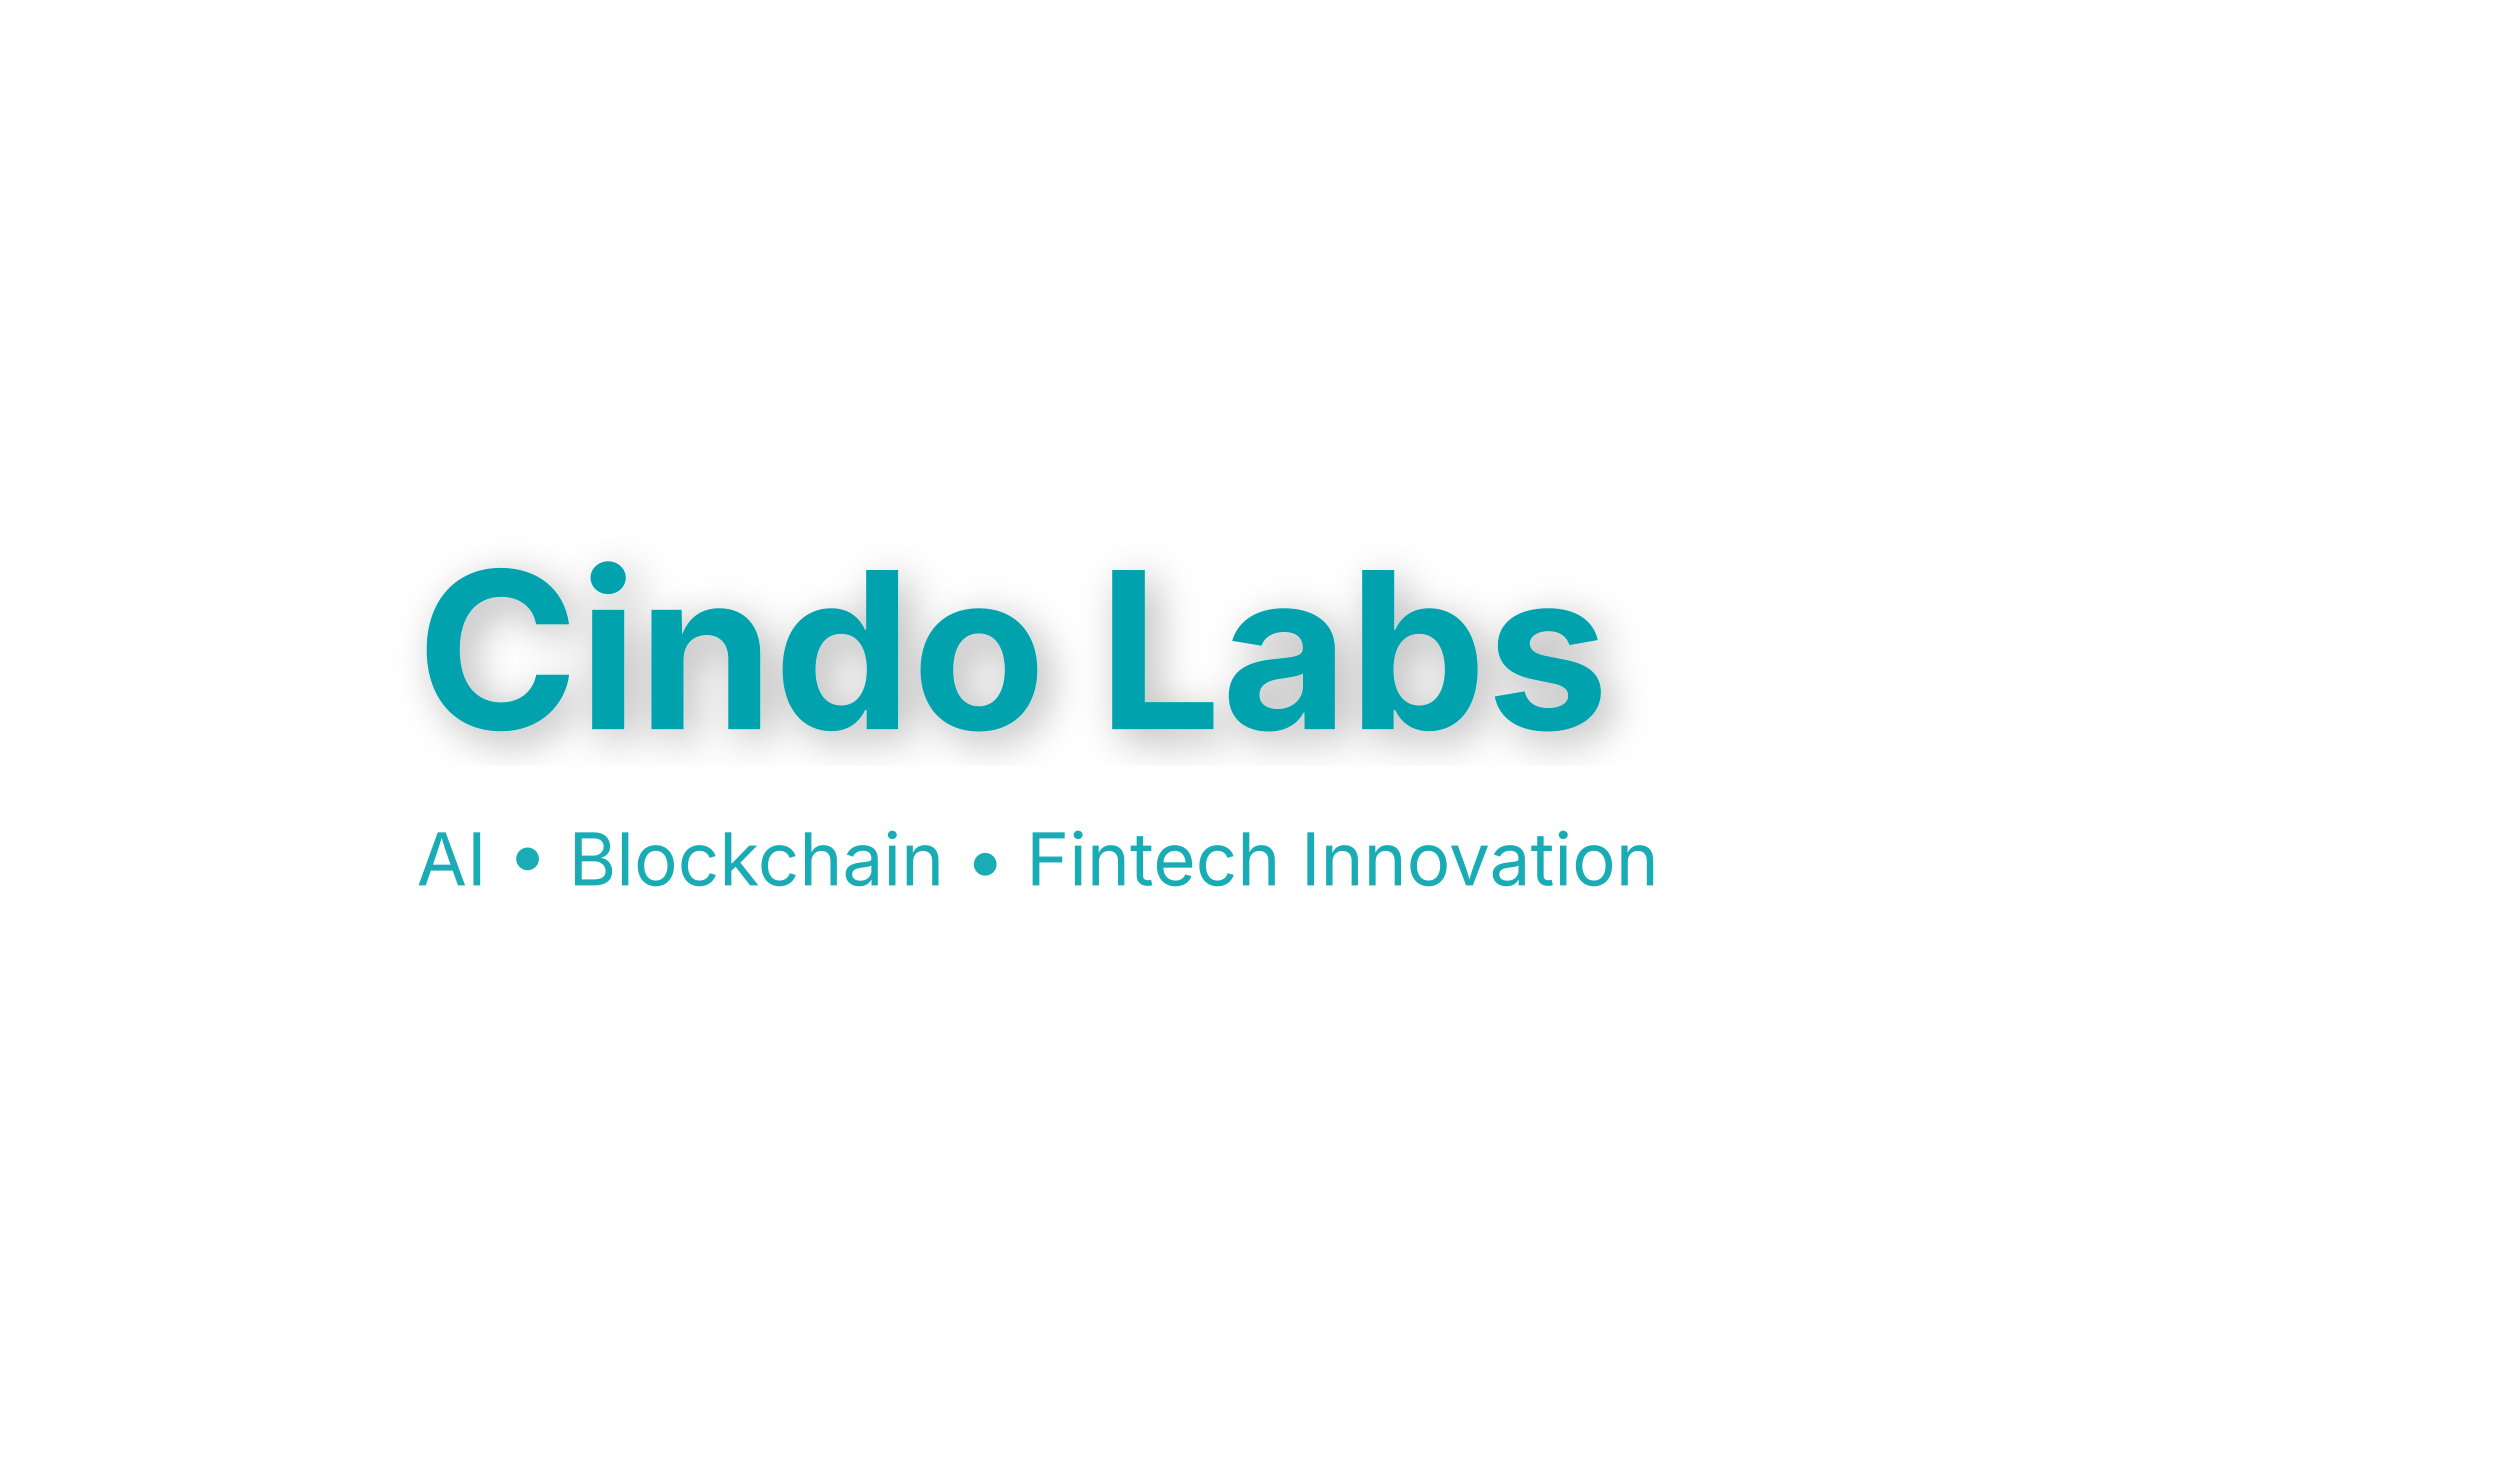
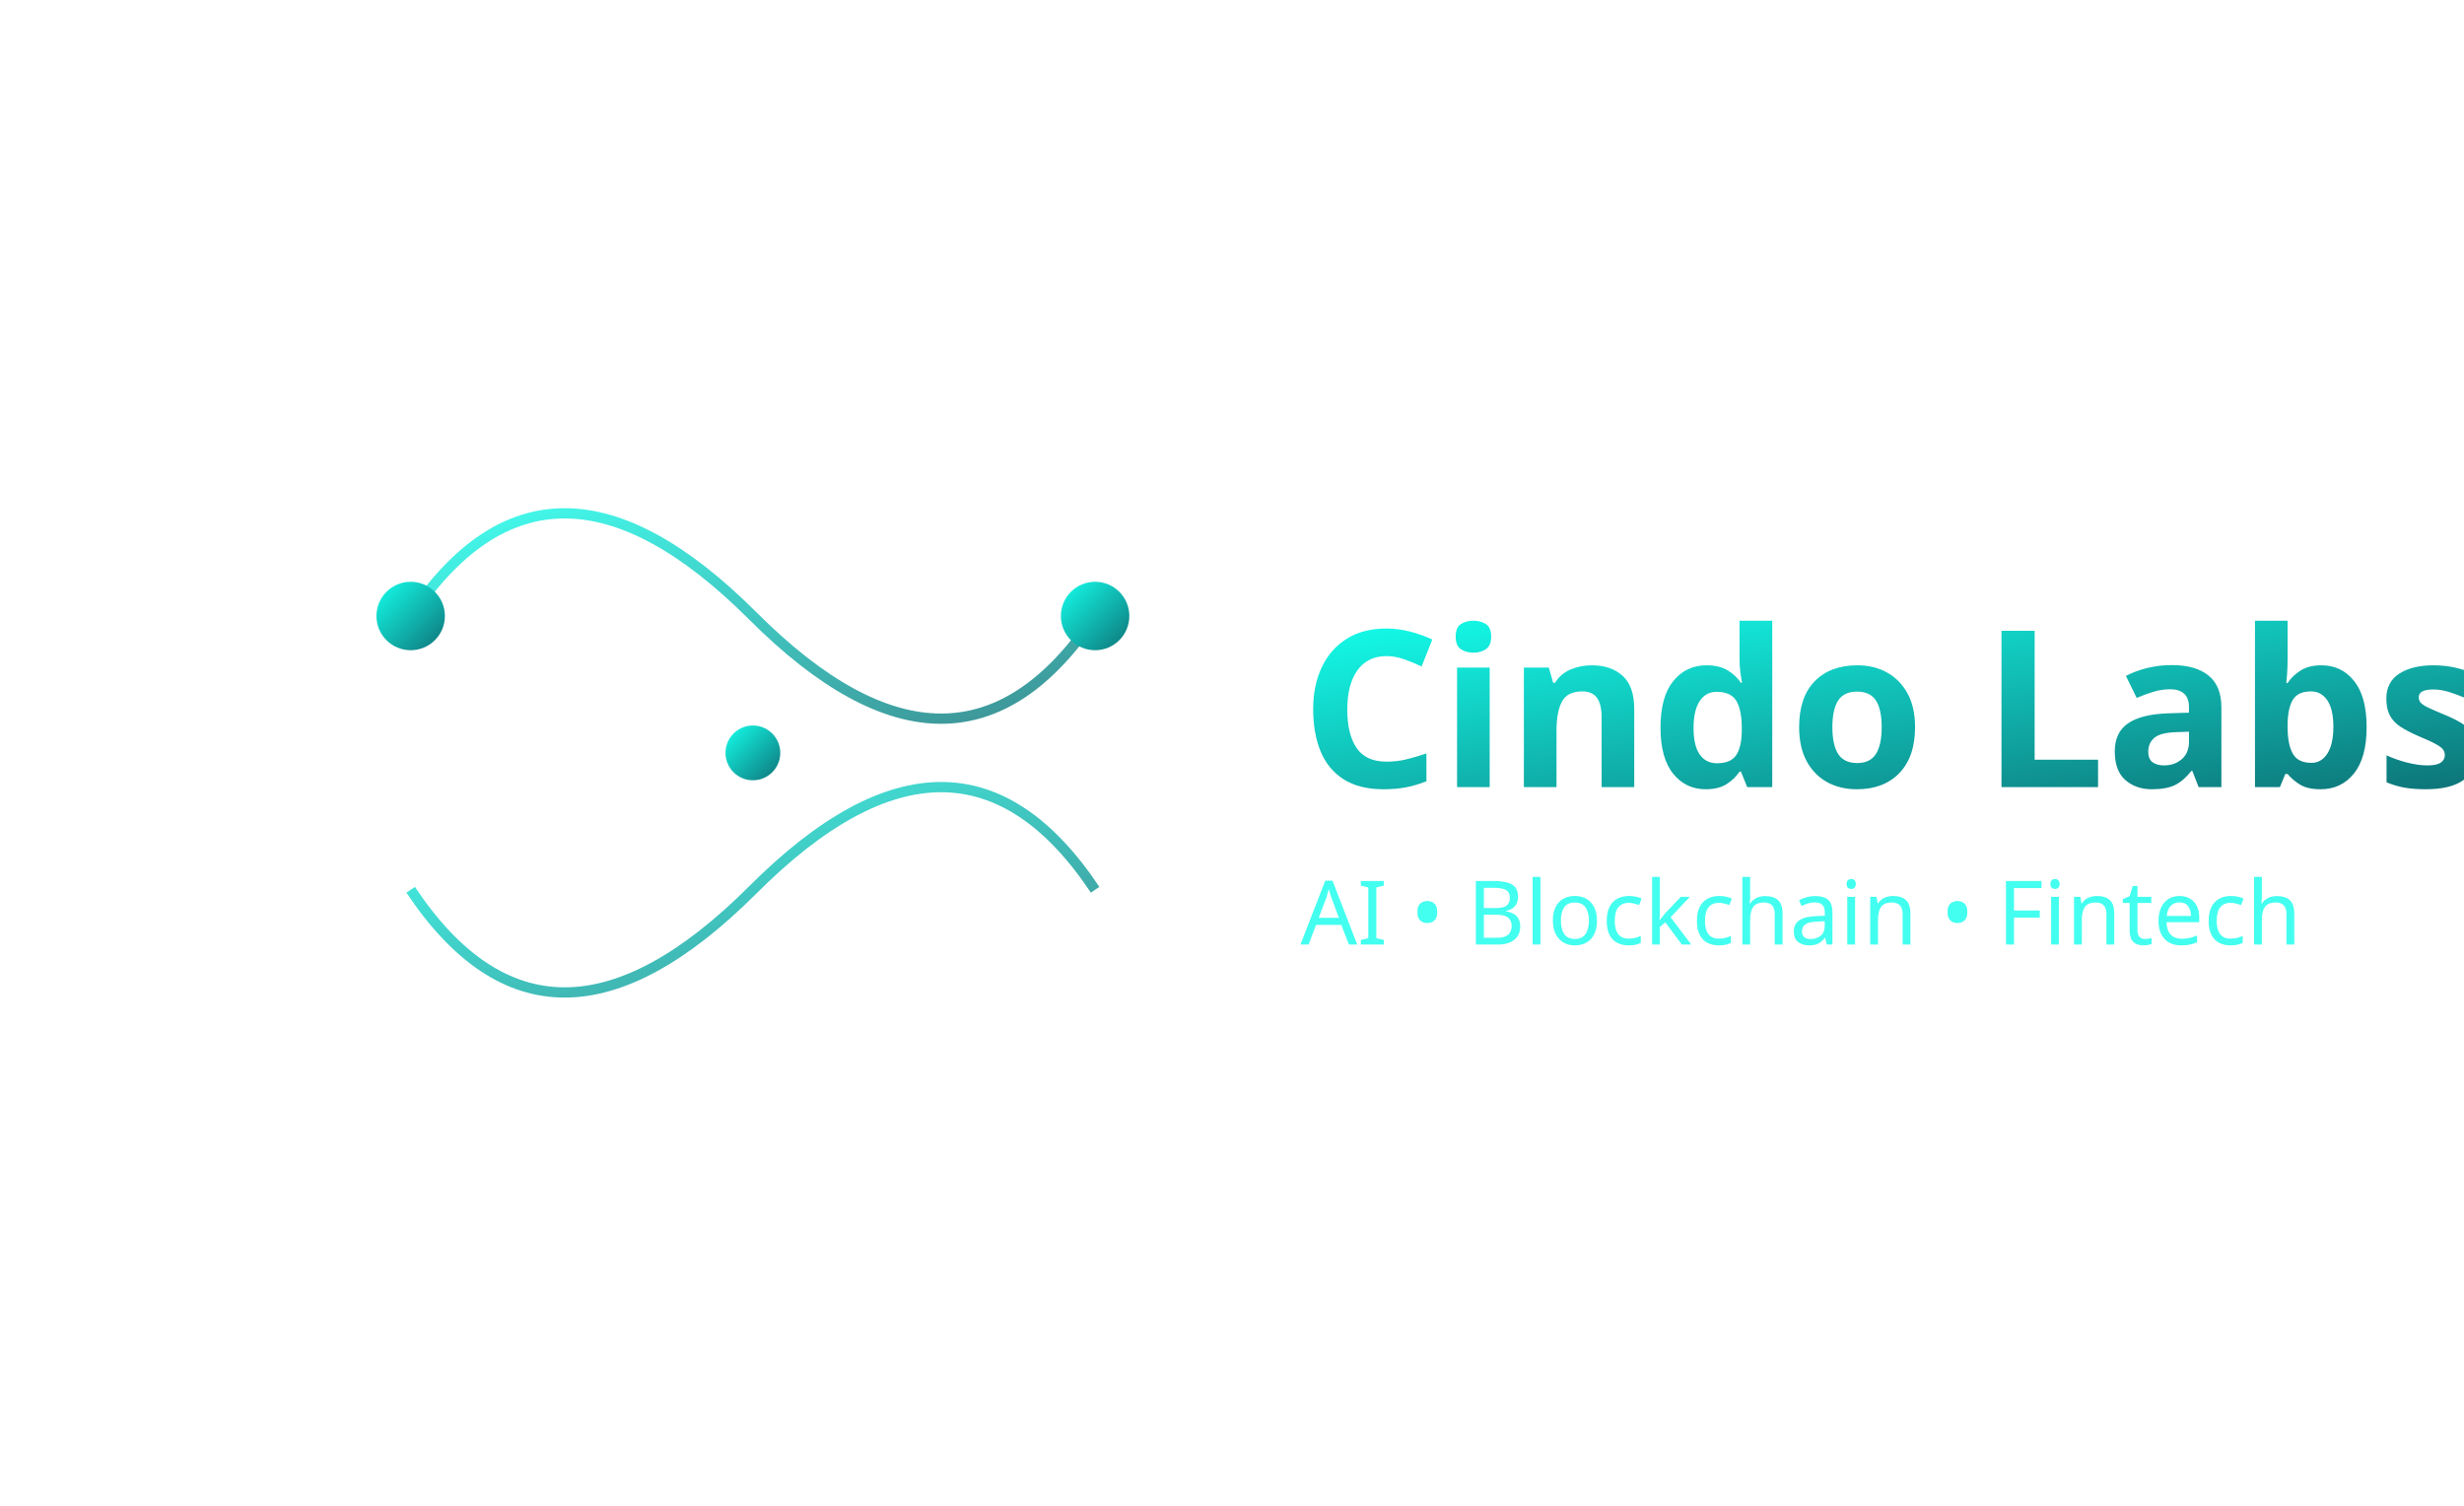
- <svg xmlns="http://www.w3.org/2000/svg" width="480" height="280" viewBox="0 0 480 280" role="img" aria-label="Cindo Labs Crypto Fintech Logo">
-   <rect x="0" y="0" width="480" height="280" fill="none" />
+ <svg xmlns="http://www.w3.org/2000/svg" width="360" height="220" viewBox="0 0 360 220" role="img" aria-label="Cindo Labs Fintech AI Logo">
  <defs>
-     <filter id="shadow" x="-20%" y="-20%" width="140%" height="140%">
-       <feGaussianBlur in="SourceAlpha" stdDeviation="4" />
-       <feOffset dx="2" dy="2" result="offsetblur" />
-       <feComponentTransfer>
-         <feFuncA type="linear" slope="0.3" />
-       </feComponentTransfer>
-       <feMerge>
-         <feMergeNode />
-         <feMergeNode in="SourceGraphic" />
-       </feMerge>
-     </filter>
+     <linearGradient id="neuralGrad" x1="0" y1="0" x2="100%" y2="100%">
+       <stop offset="0%" stop-color="#14FFEC" />
+       <stop offset="100%" stop-color="#0D7377" />
+     </linearGradient>
  </defs>
-   <text x="80" y="140" font-family="Inter, sans-serif" font-size="42" font-weight="700" fill="#00A3AD" filter="url(#shadow)">
+   <g stroke="url(#neuralGrad)" stroke-width="1.5" opacity="0.8" fill="none">
+     <path d="M60 90 Q80 60, 110 90 T160 90" />
+     <path d="M60 130 Q80 160, 110 130 T160 130" />
+   </g>
+   <circle cx="60" cy="90" r="5" fill="url(#neuralGrad)">
+     <animate attributeName="r" values="5;7;5" dur="2s" repeatCount="indefinite" />
+   </circle>
+   <circle cx="160" cy="90" r="5" fill="url(#neuralGrad)" />
+   <circle cx="110" cy="110" r="4" fill="url(#neuralGrad)">
+     <animate attributeName="r" values="4;6;4" dur="1.5s" repeatCount="indefinite" />
+   </circle>
+   <text x="190" y="115" font-family="Poppins, Montserrat, sans-serif" font-size="32" font-weight="700" fill="url(#neuralGrad)">
    Cindo Labs
  </text>
-   <text x="80" y="170" font-family="Inter, sans-serif" font-size="14" font-weight="400" fill="#00A3AD" opacity="0.9">
-     AI • Blockchain • Fintech Innovation
+   <text x="190" y="138" font-family="Poppins, sans-serif" font-size="13" fill="#14FFEC" opacity="0.8">
+     AI • Blockchain • Fintech
  </text>
</svg>
